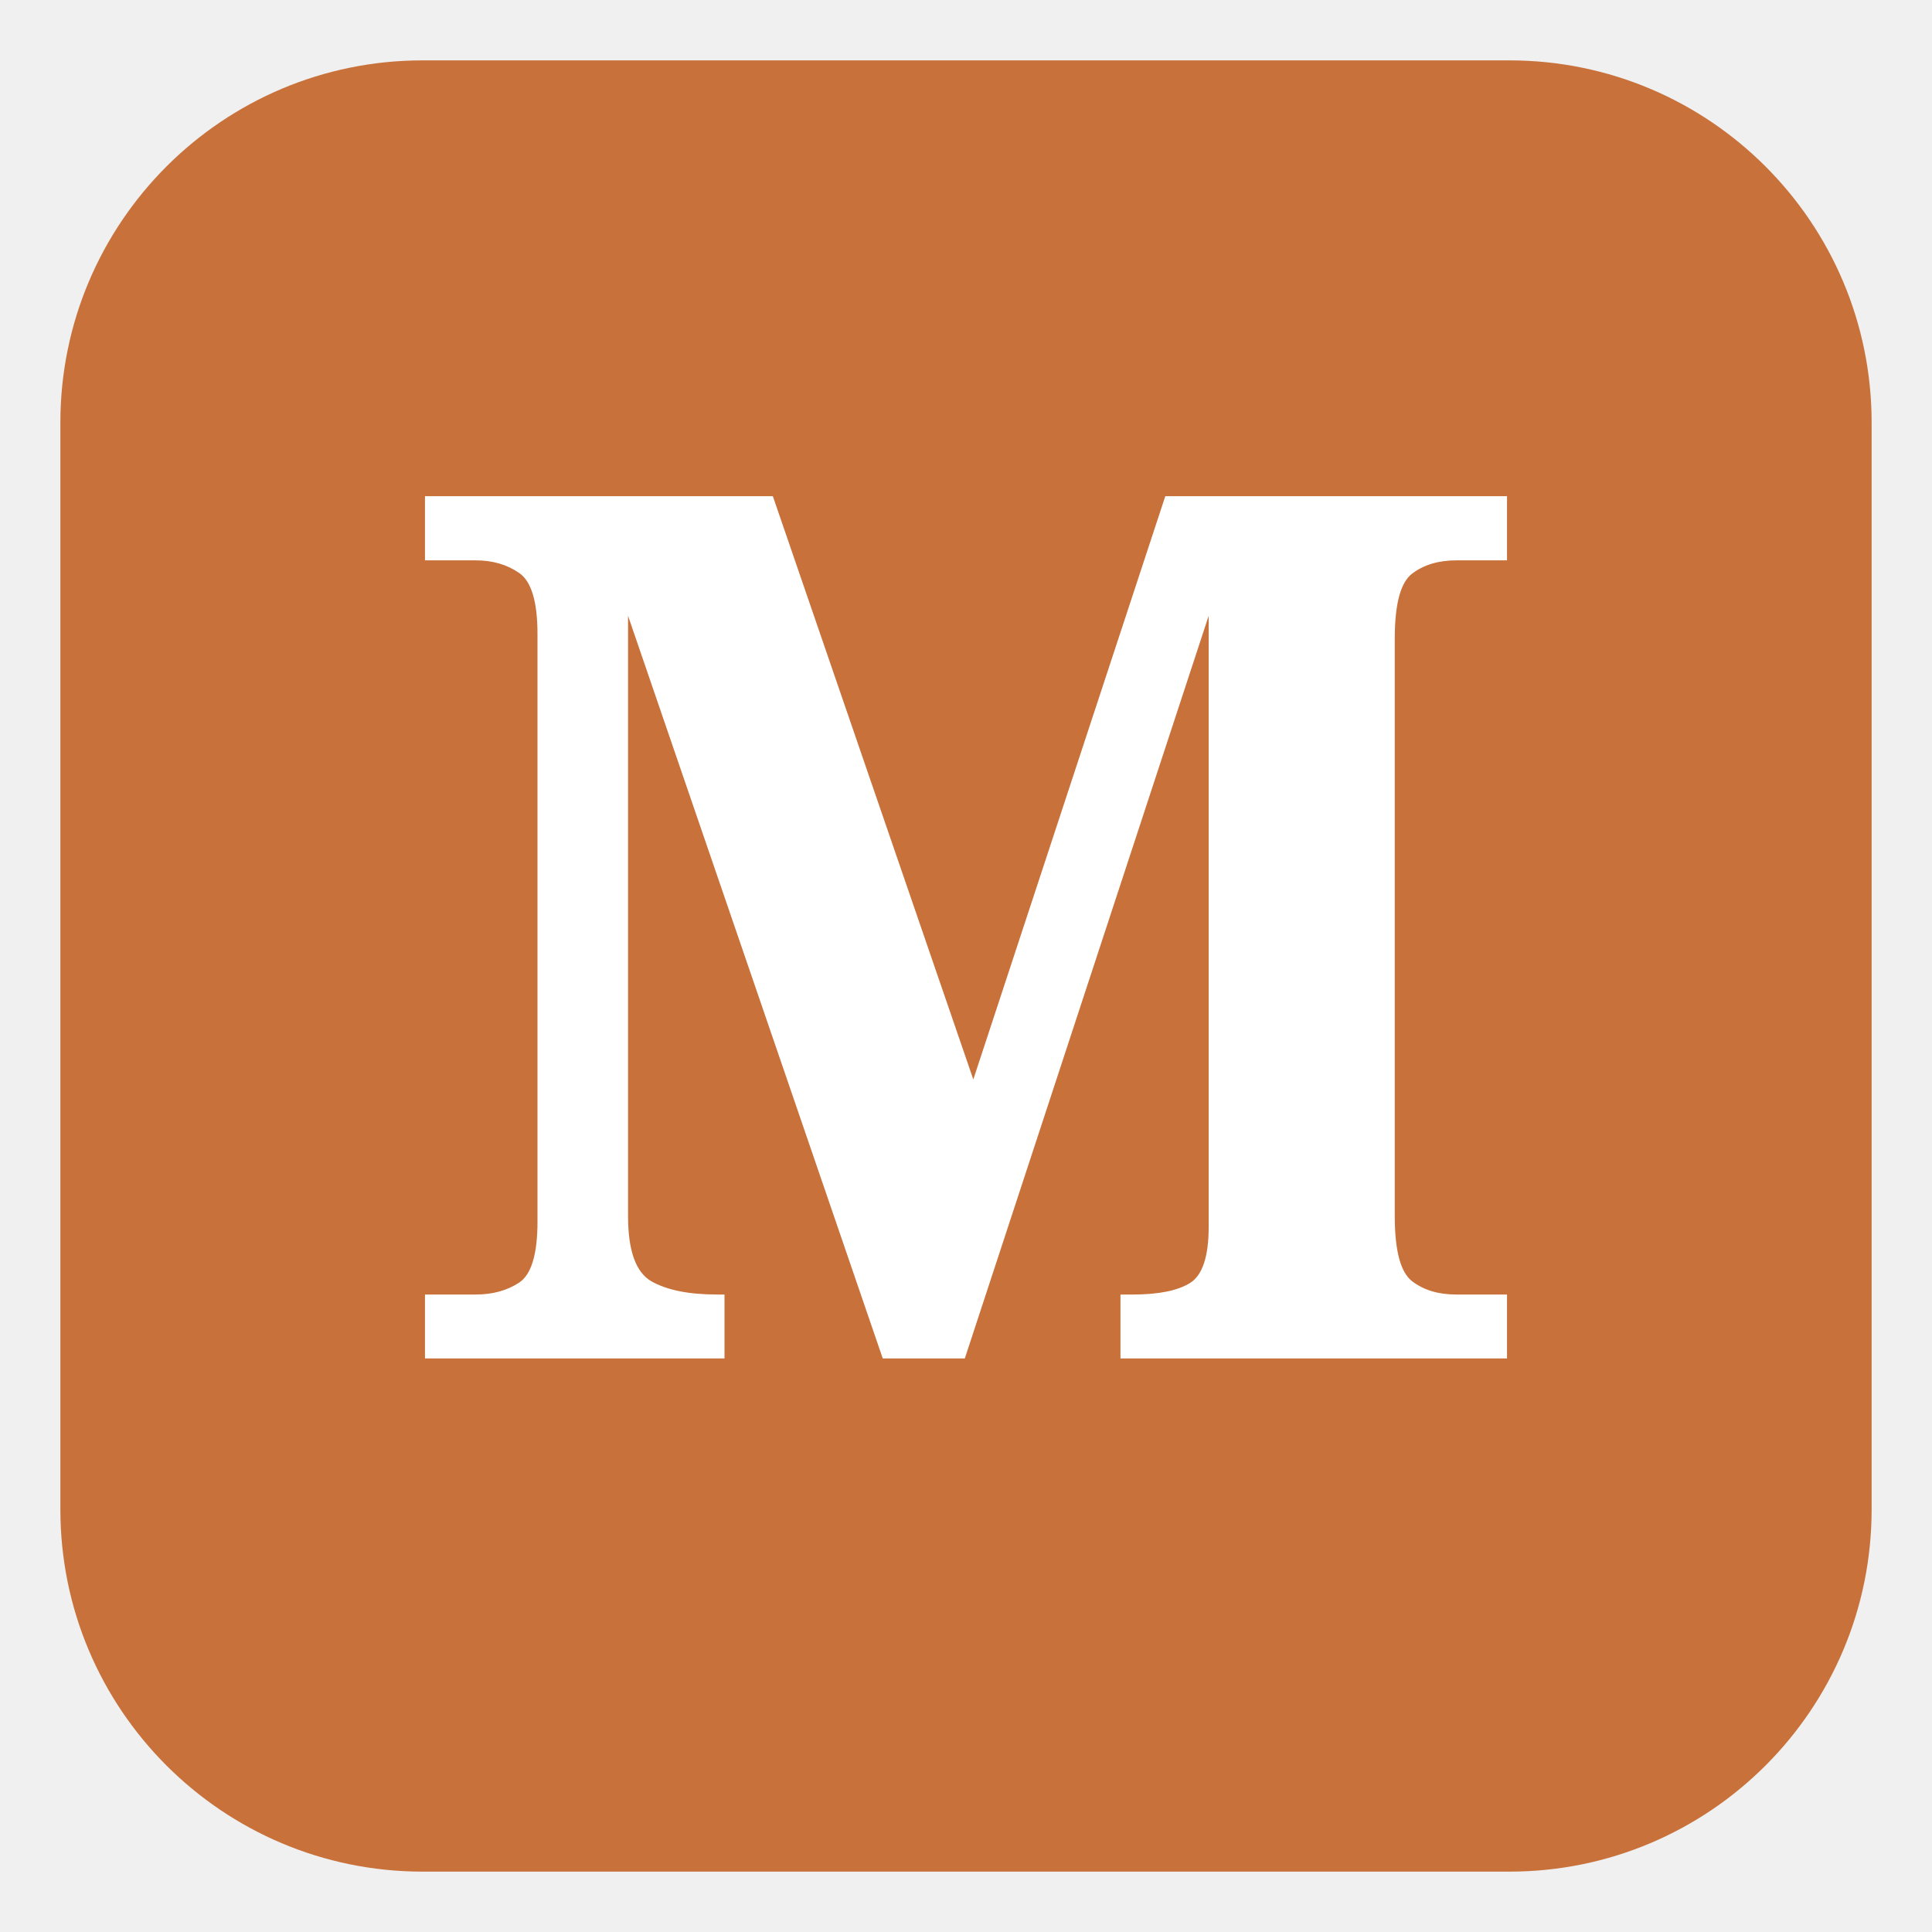
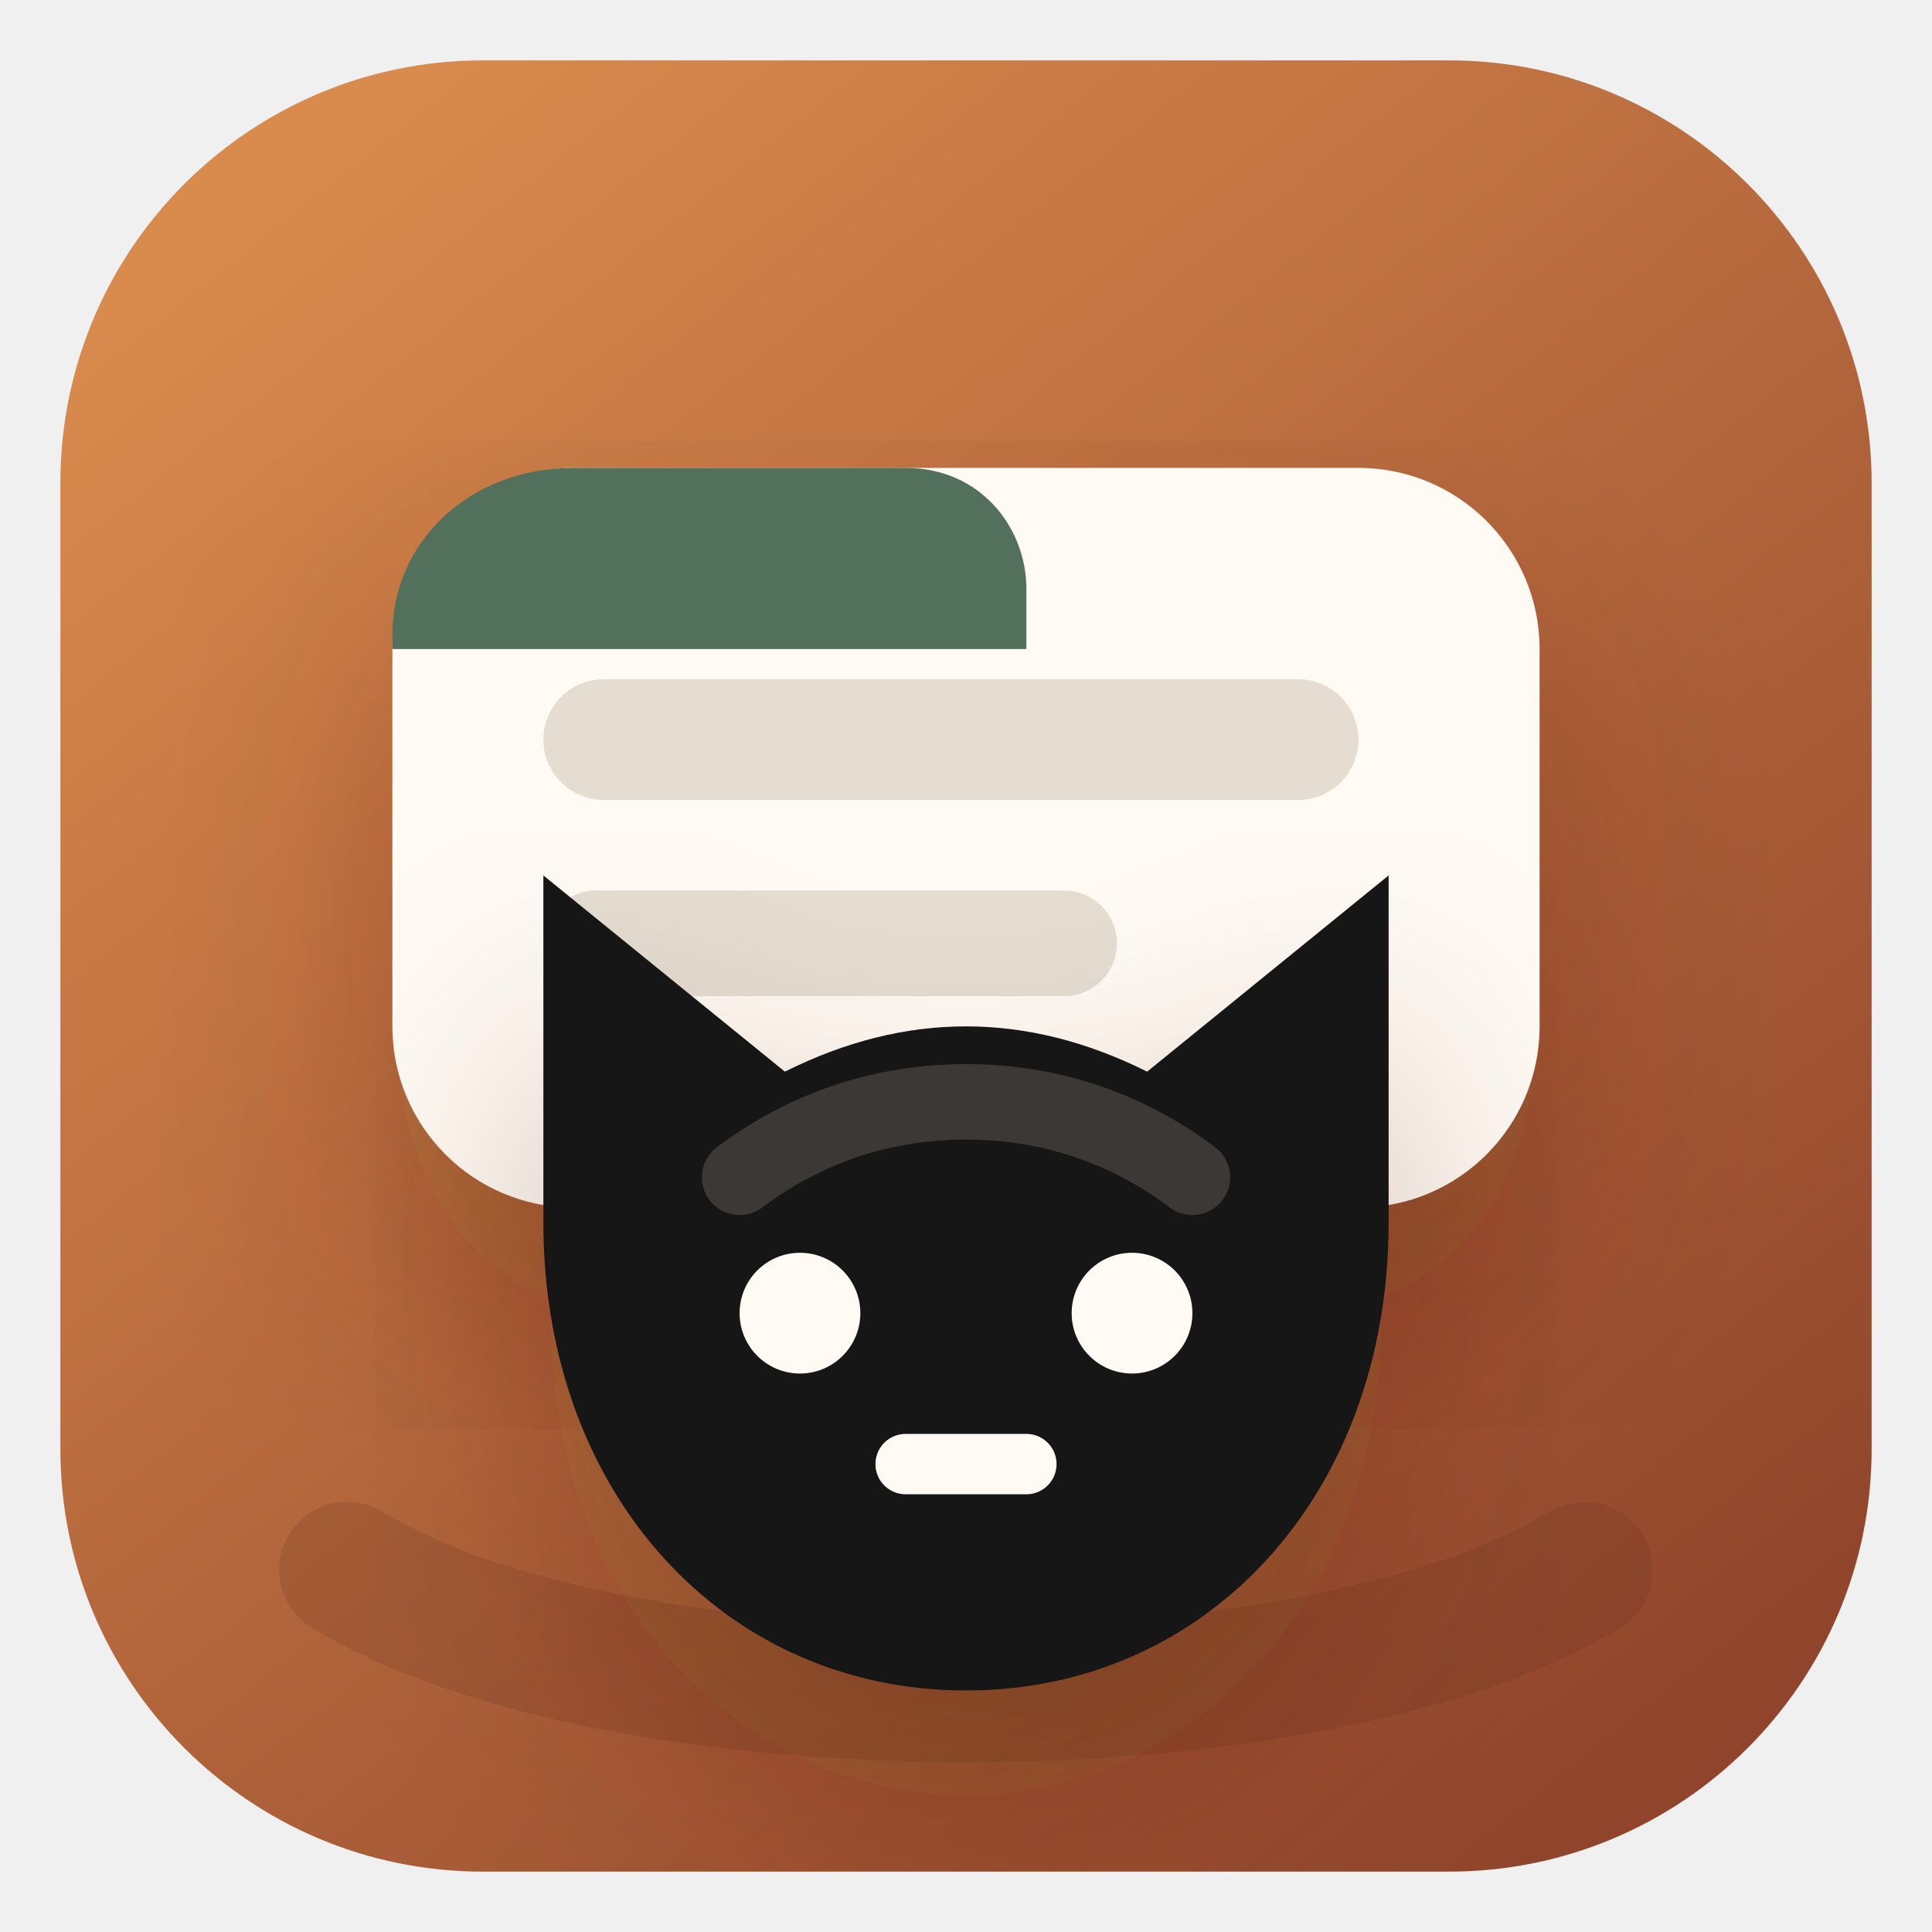
- <svg xmlns="http://www.w3.org/2000/svg" width="128" height="128" viewBox="0 0 128 128">
-   <rect x="4" y="4" width="120" height="120" rx="24" ry="24" fill="#c8713a" />
-   <text x="64" y="90" font-family="Georgia, serif" font-size="80" font-weight="bold" fill="white" text-anchor="middle">M</text>
+ <svg xmlns="http://www.w3.org/2000/svg" width="128" height="128" viewBox="0 0 128 128" role="img" aria-label="Tab Cat icon">
+   <defs>
+     <linearGradient id="tabCatBg" x1="20" y1="10" x2="108" y2="120" gradientUnits="userSpaceOnUse">
+       <stop offset="0" stop-color="#d98a4d" />
+       <stop offset="1" stop-color="#8f442b" />
+     </linearGradient>
+     <filter id="softShadow" x="-20%" y="-20%" width="140%" height="150%" color-interpolation-filters="sRGB">
+       <feDropShadow dx="0" dy="8" stdDeviation="8" flood-color="#4b2417" flood-opacity="0.24" />
+     </filter>
+     <clipPath id="appMask">
+       <rect x="4" y="4" width="120" height="120" rx="28" />
+     </clipPath>
+   </defs>
+   <rect x="4" y="4" width="120" height="120" rx="28" fill="url(#tabCatBg)" />
+   <g clip-path="url(#appMask)">
+     <path d="M23 104c18 11 64 11 82 0" fill="none" stroke="#5d2d1d" stroke-width="9" stroke-linecap="round" opacity="0.18" />
+     <g filter="url(#softShadow)">
+       <rect x="26" y="31" width="76" height="49" rx="12" fill="#fffaf3" />
+       <path d="M38 31h22c5 0 8 4 8 8v4H26v-1c0-6 5-11 12-11Z" fill="#526f5b" />
+       <rect x="36" y="45" width="54" height="8" rx="4" fill="#e6ddd2" />
+       <rect x="36" y="59" width="38" height="7" rx="3.5" fill="#e6ddd2" />
+     </g>
+     <g filter="url(#softShadow)">
+       <path d="M36 81V58l16 13c4-2 8-3 12-3s8 1 12 3l16-13v23c0 18-12 31-28 31S36 99 36 81Z" fill="#171412" />
+       <path d="M49 78c4-3 9-5 15-5s11 2 15 5" fill="none" stroke="#fffaf3" stroke-width="5" stroke-linecap="round" opacity="0.16" />
+       <circle cx="53" cy="87" r="4" fill="#fffaf3" />
+       <circle cx="75" cy="87" r="4" fill="#fffaf3" />
+       <path d="M60 97h8" stroke="#fffaf3" stroke-width="4" stroke-linecap="round" />
+     </g>
+   </g>
</svg>
